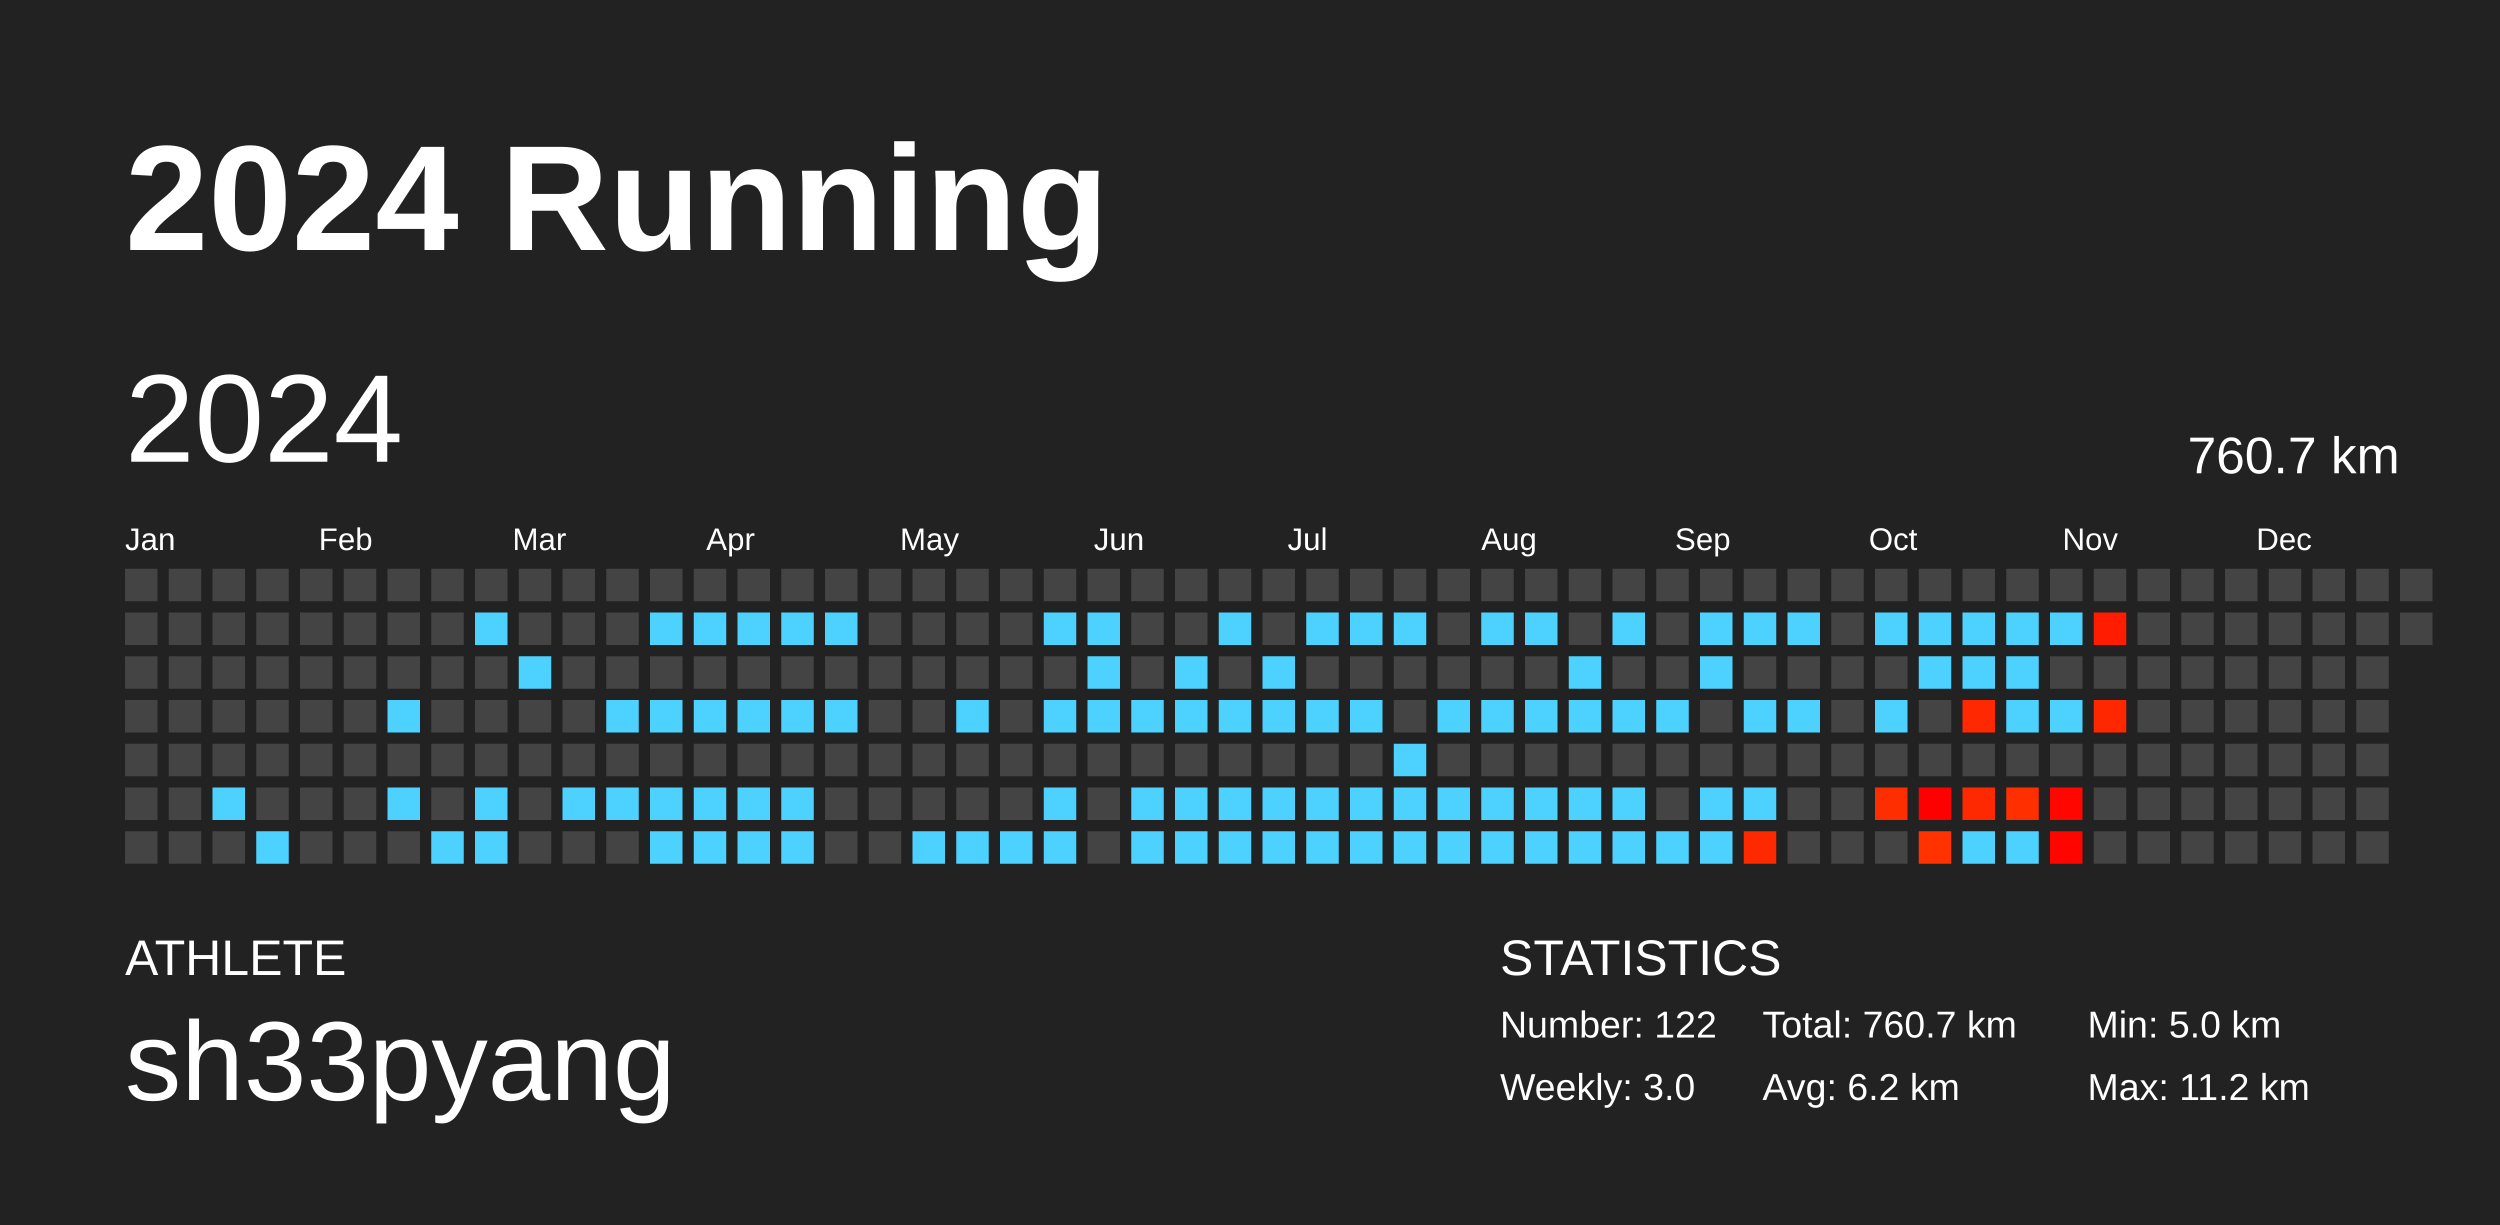
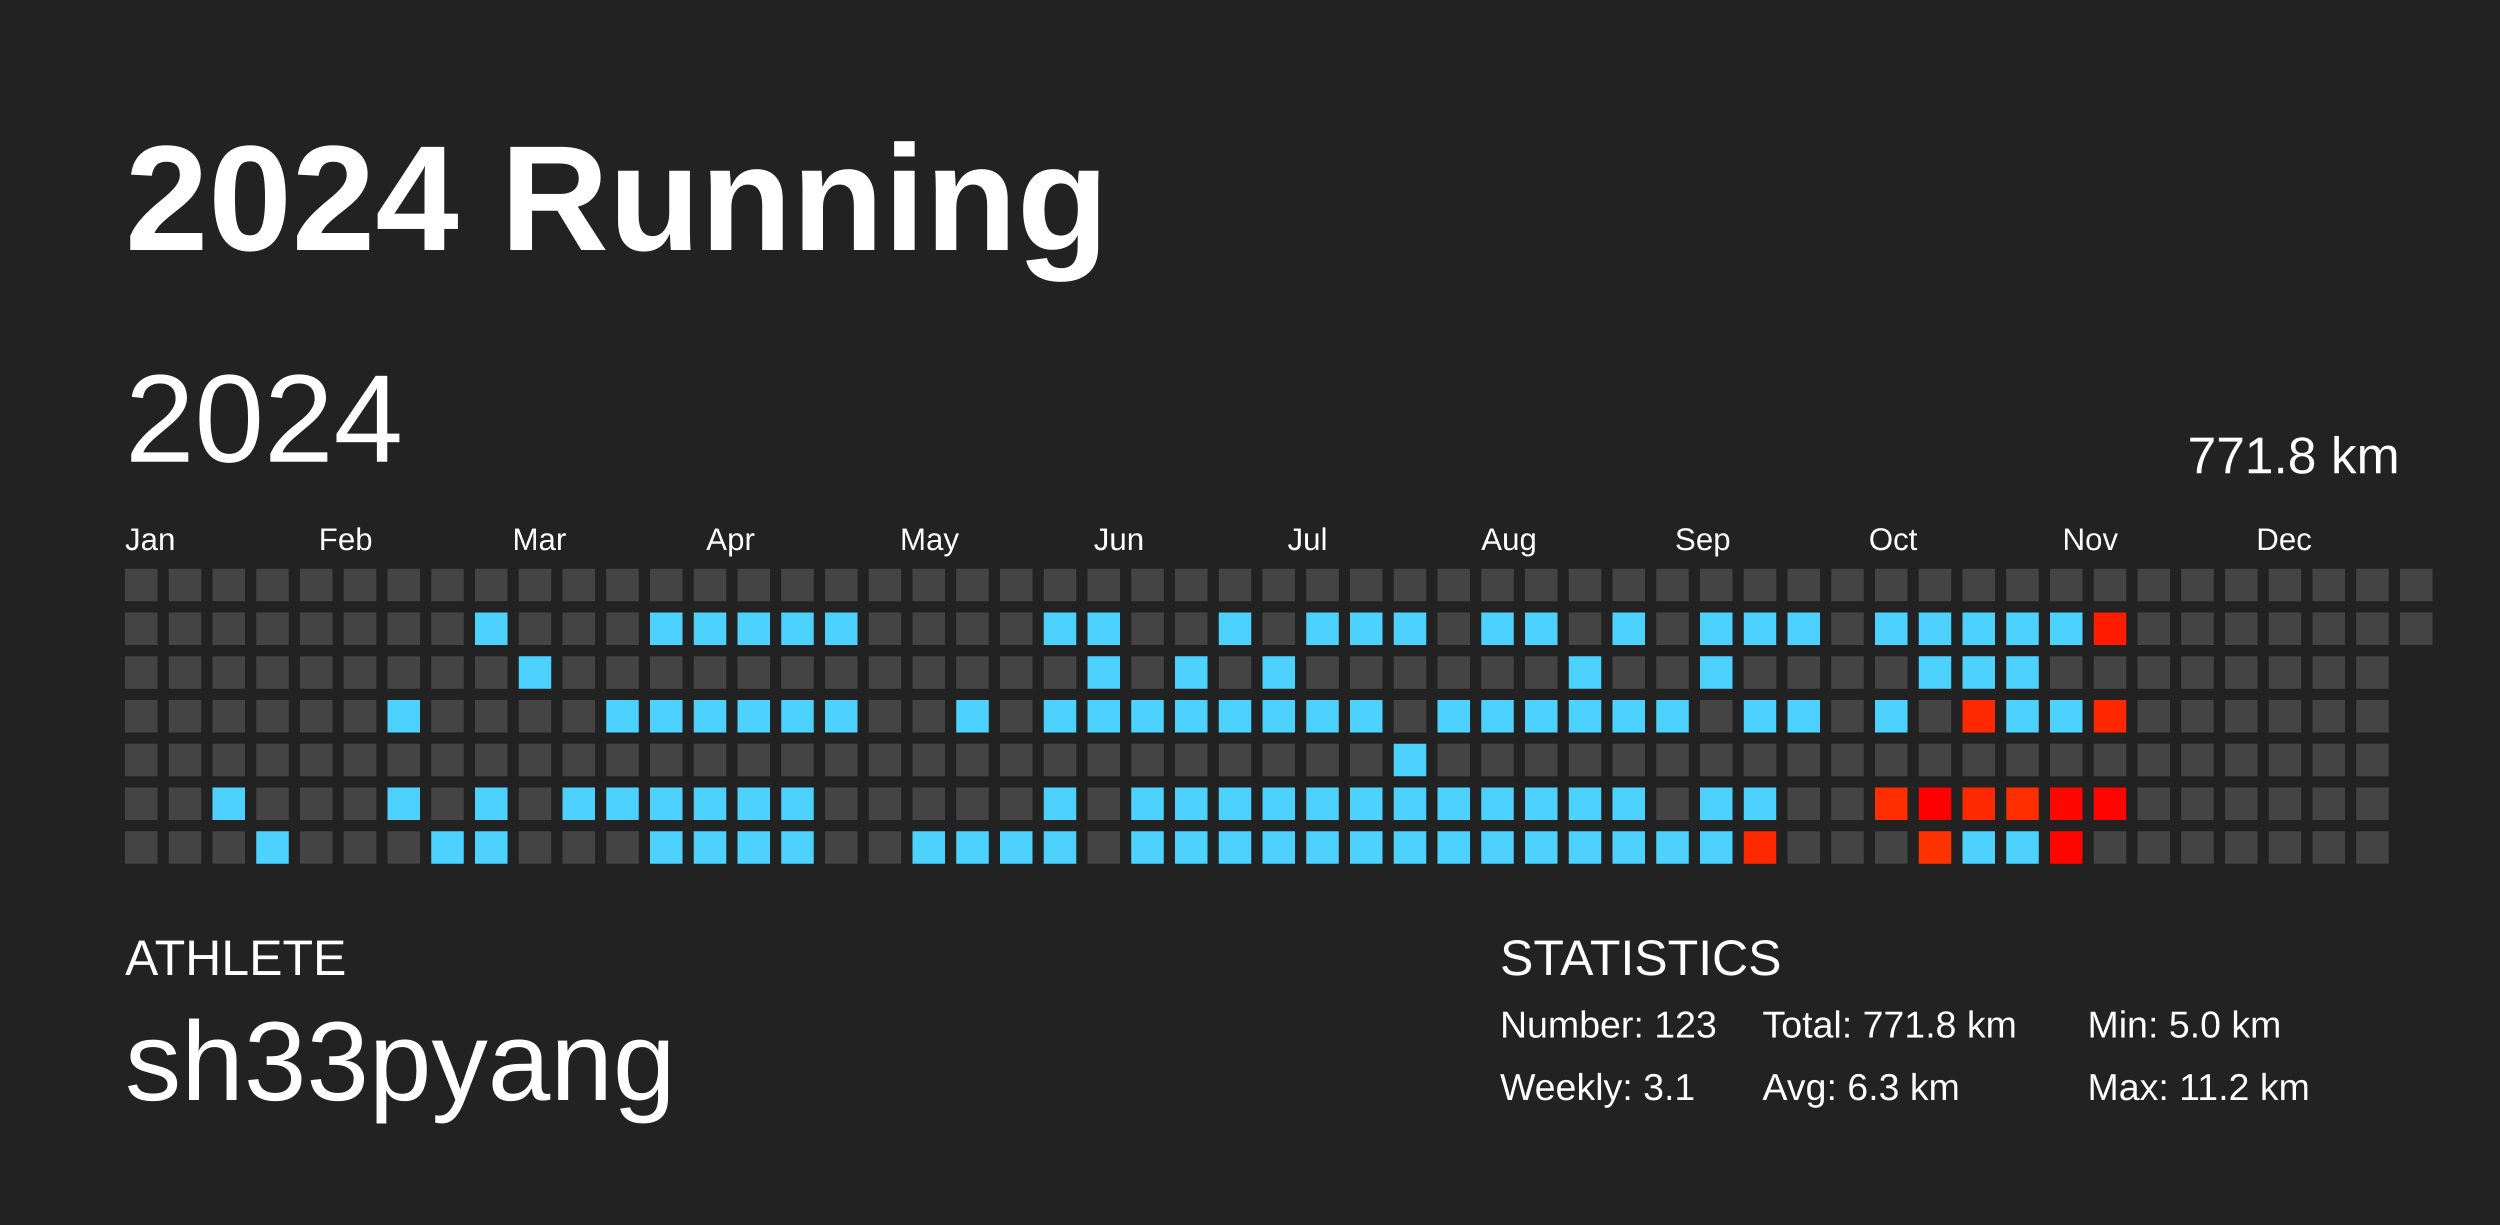
<svg xmlns="http://www.w3.org/2000/svg" baseProfile="full" height="98mm" version="1.1" viewBox="0,0,200,98" width="200mm">
  <defs />
  <rect fill="#222222" height="98" width="200" x="0" y="0" />
  <text fill="#FFFFFF" style="font-size:12px; font-family:Arial; font-weight:bold;" x="10" y="20">2024 Running</text>
  <text fill="#FFFFFF" style="font-size:4px; font-family:Arial" x="10" y="78">ATHLETE</text>
  <text fill="#FFFFFF" style="font-size:9px; font-family:Arial" x="10" y="88">sh33pyang</text>
  <text fill="#FFFFFF" style="font-size:4px; font-family:Arial" x="120" y="78">STATISTICS</text>
-   <text fill="#FFFFFF" style="font-size:3px; font-family:Arial" x="120" y="83">Number: 122</text>
-   <text fill="#FFFFFF" style="font-size:3px; font-family:Arial" x="120" y="88">Weekly: 3.0</text>
-   <text fill="#FFFFFF" style="font-size:3px; font-family:Arial" x="141" y="83">Total: 760.7 km</text>
-   <text fill="#FFFFFF" style="font-size:3px; font-family:Arial" x="141" y="88">Avg: 6.2 km</text>
+   <text fill="#FFFFFF" style="font-size:3px; font-family:Arial" x="120" y="83">Number: 123</text>
+   <text fill="#FFFFFF" style="font-size:3px; font-family:Arial" x="120" y="88">Weekly: 3.1</text>
+   <text fill="#FFFFFF" style="font-size:3px; font-family:Arial" x="141" y="83">Total: 771.8 km</text>
+   <text fill="#FFFFFF" style="font-size:3px; font-family:Arial" x="141" y="88">Avg: 6.3 km</text>
  <text fill="#FFFFFF" style="font-size:3px; font-family:Arial" x="167" y="83">Min: 5.0 km</text>
  <text fill="#FFFFFF" style="font-size:3px; font-family:Arial" x="167" y="88">Max: 11.2 km</text>
  <text dominant-baseline="hanging" fill="#FFFFFF" style="font-size:10.0px; font-family:Arial;" x="10" y="30">2024</text>
-   <text dominant-baseline="hanging" fill="#FFFFFF" style="font-size:4.125px; font-family:Arial;" x="175" y="35">760.7 km</text>
+   <text dominant-baseline="hanging" fill="#FFFFFF" style="font-size:4.125px; font-family:Arial;" x="175" y="35">771.8 km</text>
  <text fill="#FFFFFF" style="font-size:2.5px; font-family:Arial" x="10.0" y="44">Jan</text>
  <text fill="#FFFFFF" style="font-size:2.5px; font-family:Arial" x="25.5" y="44">Feb</text>
  <text fill="#FFFFFF" style="font-size:2.5px; font-family:Arial" x="41.0" y="44">Mar</text>
  <text fill="#FFFFFF" style="font-size:2.5px; font-family:Arial" x="56.5" y="44">Apr</text>
  <text fill="#FFFFFF" style="font-size:2.5px; font-family:Arial" x="72.0" y="44">May</text>
  <text fill="#FFFFFF" style="font-size:2.5px; font-family:Arial" x="87.5" y="44">Jun</text>
  <text fill="#FFFFFF" style="font-size:2.5px; font-family:Arial" x="103.0" y="44">Jul</text>
  <text fill="#FFFFFF" style="font-size:2.5px; font-family:Arial" x="118.5" y="44">Aug</text>
  <text fill="#FFFFFF" style="font-size:2.5px; font-family:Arial" x="134.0" y="44">Sep</text>
  <text fill="#FFFFFF" style="font-size:2.5px; font-family:Arial" x="149.5" y="44">Oct</text>
  <text fill="#FFFFFF" style="font-size:2.5px; font-family:Arial" x="165.0" y="44">Nov</text>
  <text fill="#FFFFFF" style="font-size:2.5px; font-family:Arial" x="180.5" y="44">Dec</text>
  <rect fill="#444444" height="2.6" width="2.6" x="10.0" y="45.5" />
  <rect fill="#444444" height="2.6" width="2.6" x="10.0" y="49.0" />
  <rect fill="#444444" height="2.6" width="2.6" x="10.0" y="52.5" />
  <rect fill="#444444" height="2.6" width="2.6" x="10.0" y="56.0" />
  <rect fill="#444444" height="2.6" width="2.6" x="10.0" y="59.5" />
  <rect fill="#444444" height="2.6" width="2.6" x="10.0" y="63.0" />
  <rect fill="#444444" height="2.6" width="2.6" x="10.0" y="66.5" />
  <rect fill="#444444" height="2.6" width="2.6" x="13.5" y="45.5" />
  <rect fill="#444444" height="2.6" width="2.6" x="13.5" y="49.0" />
  <rect fill="#444444" height="2.6" width="2.6" x="13.5" y="52.5" />
  <rect fill="#444444" height="2.6" width="2.6" x="13.5" y="56.0" />
  <rect fill="#444444" height="2.6" width="2.6" x="13.5" y="59.5" />
  <rect fill="#444444" height="2.6" width="2.6" x="13.5" y="63.0" />
  <rect fill="#444444" height="2.6" width="2.6" x="13.5" y="66.5" />
  <rect fill="#444444" height="2.6" width="2.6" x="17.0" y="45.5" />
  <rect fill="#444444" height="2.6" width="2.6" x="17.0" y="49.0" />
  <rect fill="#444444" height="2.6" width="2.6" x="17.0" y="52.5" />
  <rect fill="#444444" height="2.6" width="2.6" x="17.0" y="56.0" />
  <rect fill="#444444" height="2.6" width="2.6" x="17.0" y="59.5" />
  <rect fill="#4dd2ff" height="2.6" width="2.6" x="17.0" y="63.0" />
  <rect fill="#444444" height="2.6" width="2.6" x="17.0" y="66.5" />
  <rect fill="#444444" height="2.6" width="2.6" x="20.5" y="45.5" />
  <rect fill="#444444" height="2.6" width="2.6" x="20.5" y="49.0" />
  <rect fill="#444444" height="2.6" width="2.6" x="20.5" y="52.5" />
  <rect fill="#444444" height="2.6" width="2.6" x="20.5" y="56.0" />
  <rect fill="#444444" height="2.6" width="2.6" x="20.5" y="59.5" />
  <rect fill="#444444" height="2.6" width="2.6" x="20.5" y="63.0" />
  <rect fill="#4dd2ff" height="2.6" width="2.6" x="20.5" y="66.5" />
  <rect fill="#444444" height="2.6" width="2.6" x="24.0" y="45.5" />
  <rect fill="#444444" height="2.6" width="2.6" x="24.0" y="49.0" />
  <rect fill="#444444" height="2.6" width="2.6" x="24.0" y="52.5" />
  <rect fill="#444444" height="2.6" width="2.6" x="24.0" y="56.0" />
  <rect fill="#444444" height="2.6" width="2.6" x="24.0" y="59.5" />
  <rect fill="#444444" height="2.6" width="2.6" x="24.0" y="63.0" />
  <rect fill="#444444" height="2.6" width="2.6" x="24.0" y="66.5" />
  <rect fill="#444444" height="2.6" width="2.6" x="27.5" y="45.5" />
  <rect fill="#444444" height="2.6" width="2.6" x="27.5" y="49.0" />
  <rect fill="#444444" height="2.6" width="2.6" x="27.5" y="52.5" />
  <rect fill="#444444" height="2.6" width="2.6" x="27.5" y="56.0" />
  <rect fill="#444444" height="2.6" width="2.6" x="27.5" y="59.5" />
  <rect fill="#444444" height="2.6" width="2.6" x="27.5" y="63.0" />
  <rect fill="#444444" height="2.6" width="2.6" x="27.5" y="66.5" />
  <rect fill="#444444" height="2.6" width="2.6" x="31.0" y="45.5" />
  <rect fill="#444444" height="2.6" width="2.6" x="31.0" y="49.0" />
  <rect fill="#444444" height="2.6" width="2.6" x="31.0" y="52.5" />
  <rect fill="#4dd2ff" height="2.6" width="2.6" x="31.0" y="56.0" />
  <rect fill="#444444" height="2.6" width="2.6" x="31.0" y="59.5" />
  <rect fill="#4dd2ff" height="2.6" width="2.6" x="31.0" y="63.0" />
  <rect fill="#444444" height="2.6" width="2.6" x="31.0" y="66.5" />
  <rect fill="#444444" height="2.6" width="2.6" x="34.5" y="45.5" />
  <rect fill="#444444" height="2.6" width="2.6" x="34.5" y="49.0" />
  <rect fill="#444444" height="2.6" width="2.6" x="34.5" y="52.5" />
  <rect fill="#444444" height="2.6" width="2.6" x="34.5" y="56.0" />
  <rect fill="#444444" height="2.6" width="2.6" x="34.5" y="59.5" />
  <rect fill="#444444" height="2.6" width="2.6" x="34.5" y="63.0" />
  <rect fill="#4dd2ff" height="2.6" width="2.6" x="34.5" y="66.5" />
  <rect fill="#444444" height="2.6" width="2.6" x="38.0" y="45.5" />
  <rect fill="#4dd2ff" height="2.6" width="2.6" x="38.0" y="49.0" />
  <rect fill="#444444" height="2.6" width="2.6" x="38.0" y="52.5" />
  <rect fill="#444444" height="2.6" width="2.6" x="38.0" y="56.0" />
  <rect fill="#444444" height="2.6" width="2.6" x="38.0" y="59.5" />
  <rect fill="#4dd2ff" height="2.6" width="2.6" x="38.0" y="63.0" />
  <rect fill="#4dd2ff" height="2.6" width="2.6" x="38.0" y="66.5" />
  <rect fill="#444444" height="2.6" width="2.6" x="41.5" y="45.5" />
  <rect fill="#444444" height="2.6" width="2.6" x="41.5" y="49.0" />
  <rect fill="#4dd2ff" height="2.6" width="2.6" x="41.5" y="52.5" />
  <rect fill="#444444" height="2.6" width="2.6" x="41.5" y="56.0" />
  <rect fill="#444444" height="2.6" width="2.6" x="41.5" y="59.5" />
  <rect fill="#444444" height="2.6" width="2.6" x="41.5" y="63.0" />
  <rect fill="#444444" height="2.6" width="2.6" x="41.5" y="66.5" />
  <rect fill="#444444" height="2.6" width="2.6" x="45.0" y="45.5" />
  <rect fill="#444444" height="2.6" width="2.6" x="45.0" y="49.0" />
  <rect fill="#444444" height="2.6" width="2.6" x="45.0" y="52.5" />
  <rect fill="#444444" height="2.6" width="2.6" x="45.0" y="56.0" />
  <rect fill="#444444" height="2.6" width="2.6" x="45.0" y="59.5" />
  <rect fill="#4dd2ff" height="2.6" width="2.6" x="45.0" y="63.0" />
  <rect fill="#444444" height="2.6" width="2.6" x="45.0" y="66.5" />
  <rect fill="#444444" height="2.6" width="2.6" x="48.5" y="45.5" />
  <rect fill="#444444" height="2.6" width="2.6" x="48.5" y="49.0" />
  <rect fill="#444444" height="2.6" width="2.6" x="48.5" y="52.5" />
  <rect fill="#4dd2ff" height="2.6" width="2.6" x="48.5" y="56.0" />
  <rect fill="#444444" height="2.6" width="2.6" x="48.5" y="59.5" />
  <rect fill="#4dd2ff" height="2.6" width="2.6" x="48.5" y="63.0" />
  <rect fill="#444444" height="2.6" width="2.6" x="48.5" y="66.5" />
  <rect fill="#444444" height="2.6" width="2.6" x="52.0" y="45.5" />
  <rect fill="#4dd2ff" height="2.6" width="2.6" x="52.0" y="49.0" />
  <rect fill="#444444" height="2.6" width="2.6" x="52.0" y="52.5" />
  <rect fill="#4dd2ff" height="2.6" width="2.6" x="52.0" y="56.0" />
  <rect fill="#444444" height="2.6" width="2.6" x="52.0" y="59.5" />
  <rect fill="#4dd2ff" height="2.6" width="2.6" x="52.0" y="63.0" />
  <rect fill="#4dd2ff" height="2.6" width="2.6" x="52.0" y="66.5" />
  <rect fill="#444444" height="2.6" width="2.6" x="55.5" y="45.5" />
  <rect fill="#4dd2ff" height="2.6" width="2.6" x="55.5" y="49.0" />
  <rect fill="#444444" height="2.6" width="2.6" x="55.5" y="52.5" />
  <rect fill="#4dd2ff" height="2.6" width="2.6" x="55.5" y="56.0" />
  <rect fill="#444444" height="2.6" width="2.6" x="55.5" y="59.5" />
  <rect fill="#4dd2ff" height="2.6" width="2.6" x="55.5" y="63.0" />
  <rect fill="#4dd2ff" height="2.6" width="2.6" x="55.5" y="66.5" />
  <rect fill="#444444" height="2.6" width="2.6" x="59.0" y="45.5" />
  <rect fill="#4dd2ff" height="2.6" width="2.6" x="59.0" y="49.0" />
  <rect fill="#444444" height="2.6" width="2.6" x="59.0" y="52.5" />
  <rect fill="#4dd2ff" height="2.6" width="2.6" x="59.0" y="56.0" />
  <rect fill="#444444" height="2.6" width="2.6" x="59.0" y="59.5" />
  <rect fill="#4dd2ff" height="2.6" width="2.6" x="59.0" y="63.0" />
  <rect fill="#4dd2ff" height="2.6" width="2.6" x="59.0" y="66.5" />
  <rect fill="#444444" height="2.6" width="2.6" x="62.5" y="45.5" />
  <rect fill="#4dd2ff" height="2.6" width="2.6" x="62.5" y="49.0" />
  <rect fill="#444444" height="2.6" width="2.6" x="62.5" y="52.5" />
  <rect fill="#4dd2ff" height="2.6" width="2.6" x="62.5" y="56.0" />
  <rect fill="#444444" height="2.6" width="2.6" x="62.5" y="59.5" />
  <rect fill="#4dd2ff" height="2.6" width="2.6" x="62.5" y="63.0" />
  <rect fill="#4dd2ff" height="2.6" width="2.6" x="62.5" y="66.5" />
  <rect fill="#444444" height="2.6" width="2.6" x="66.0" y="45.5" />
  <rect fill="#4dd2ff" height="2.6" width="2.6" x="66.0" y="49.0" />
  <rect fill="#444444" height="2.6" width="2.6" x="66.0" y="52.5" />
  <rect fill="#4dd2ff" height="2.6" width="2.6" x="66.0" y="56.0" />
  <rect fill="#444444" height="2.6" width="2.6" x="66.0" y="59.5" />
  <rect fill="#444444" height="2.6" width="2.6" x="66.0" y="63.0" />
  <rect fill="#444444" height="2.6" width="2.6" x="66.0" y="66.5" />
  <rect fill="#444444" height="2.6" width="2.6" x="69.5" y="45.5" />
  <rect fill="#444444" height="2.6" width="2.6" x="69.5" y="49.0" />
  <rect fill="#444444" height="2.6" width="2.6" x="69.5" y="52.5" />
  <rect fill="#444444" height="2.6" width="2.6" x="69.5" y="56.0" />
  <rect fill="#444444" height="2.6" width="2.6" x="69.5" y="59.5" />
  <rect fill="#444444" height="2.6" width="2.6" x="69.5" y="63.0" />
  <rect fill="#444444" height="2.6" width="2.6" x="69.5" y="66.5" />
  <rect fill="#444444" height="2.6" width="2.6" x="73.0" y="45.5" />
  <rect fill="#444444" height="2.6" width="2.6" x="73.0" y="49.0" />
  <rect fill="#444444" height="2.6" width="2.6" x="73.0" y="52.5" />
  <rect fill="#444444" height="2.6" width="2.6" x="73.0" y="56.0" />
  <rect fill="#444444" height="2.6" width="2.6" x="73.0" y="59.5" />
  <rect fill="#444444" height="2.6" width="2.6" x="73.0" y="63.0" />
  <rect fill="#4dd2ff" height="2.6" width="2.6" x="73.0" y="66.5" />
  <rect fill="#444444" height="2.6" width="2.6" x="76.5" y="45.5" />
  <rect fill="#444444" height="2.6" width="2.6" x="76.5" y="49.0" />
  <rect fill="#444444" height="2.6" width="2.6" x="76.5" y="52.5" />
  <rect fill="#4dd2ff" height="2.6" width="2.6" x="76.5" y="56.0" />
  <rect fill="#444444" height="2.6" width="2.6" x="76.5" y="59.5" />
  <rect fill="#444444" height="2.6" width="2.6" x="76.5" y="63.0" />
  <rect fill="#4dd2ff" height="2.6" width="2.6" x="76.5" y="66.5" />
  <rect fill="#444444" height="2.6" width="2.6" x="80.0" y="45.5" />
  <rect fill="#444444" height="2.6" width="2.6" x="80.0" y="49.0" />
  <rect fill="#444444" height="2.6" width="2.6" x="80.0" y="52.5" />
  <rect fill="#444444" height="2.6" width="2.6" x="80.0" y="56.0" />
  <rect fill="#444444" height="2.6" width="2.6" x="80.0" y="59.5" />
  <rect fill="#444444" height="2.6" width="2.6" x="80.0" y="63.0" />
  <rect fill="#4dd2ff" height="2.6" width="2.6" x="80.0" y="66.5" />
  <rect fill="#444444" height="2.6" width="2.6" x="83.5" y="45.5" />
  <rect fill="#4dd2ff" height="2.6" width="2.6" x="83.5" y="49.0" />
  <rect fill="#444444" height="2.6" width="2.6" x="83.5" y="52.5" />
  <rect fill="#4dd2ff" height="2.6" width="2.6" x="83.5" y="56.0" />
  <rect fill="#444444" height="2.6" width="2.6" x="83.5" y="59.5" />
  <rect fill="#4dd2ff" height="2.6" width="2.6" x="83.5" y="63.0" />
  <rect fill="#4dd2ff" height="2.6" width="2.6" x="83.5" y="66.5" />
  <rect fill="#444444" height="2.6" width="2.6" x="87.0" y="45.5" />
  <rect fill="#4dd2ff" height="2.6" width="2.6" x="87.0" y="49.0" />
  <rect fill="#4dd2ff" height="2.6" width="2.6" x="87.0" y="52.5" />
  <rect fill="#4dd2ff" height="2.6" width="2.6" x="87.0" y="56.0" />
  <rect fill="#444444" height="2.6" width="2.6" x="87.0" y="59.5" />
  <rect fill="#444444" height="2.6" width="2.6" x="87.0" y="63.0" />
  <rect fill="#444444" height="2.6" width="2.6" x="87.0" y="66.5" />
  <rect fill="#444444" height="2.6" width="2.6" x="90.5" y="45.5" />
  <rect fill="#444444" height="2.6" width="2.6" x="90.5" y="49.0" />
  <rect fill="#444444" height="2.6" width="2.6" x="90.5" y="52.5" />
  <rect fill="#4dd2ff" height="2.6" width="2.6" x="90.5" y="56.0" />
  <rect fill="#444444" height="2.6" width="2.6" x="90.5" y="59.5" />
  <rect fill="#4dd2ff" height="2.6" width="2.6" x="90.5" y="63.0" />
  <rect fill="#4dd2ff" height="2.6" width="2.6" x="90.5" y="66.5" />
  <rect fill="#444444" height="2.6" width="2.6" x="94.0" y="45.5" />
  <rect fill="#444444" height="2.6" width="2.6" x="94.0" y="49.0" />
  <rect fill="#4dd2ff" height="2.6" width="2.6" x="94.0" y="52.5" />
  <rect fill="#4dd2ff" height="2.6" width="2.6" x="94.0" y="56.0" />
  <rect fill="#444444" height="2.6" width="2.6" x="94.0" y="59.5" />
  <rect fill="#4dd2ff" height="2.6" width="2.6" x="94.0" y="63.0" />
  <rect fill="#4dd2ff" height="2.6" width="2.6" x="94.0" y="66.5" />
  <rect fill="#444444" height="2.6" width="2.6" x="97.5" y="45.5" />
  <rect fill="#4dd2ff" height="2.6" width="2.6" x="97.5" y="49.0" />
  <rect fill="#444444" height="2.6" width="2.6" x="97.5" y="52.5" />
  <rect fill="#4dd2ff" height="2.6" width="2.6" x="97.5" y="56.0" />
  <rect fill="#444444" height="2.6" width="2.6" x="97.5" y="59.5" />
  <rect fill="#4dd2ff" height="2.6" width="2.6" x="97.5" y="63.0" />
  <rect fill="#4dd2ff" height="2.6" width="2.6" x="97.5" y="66.5" />
  <rect fill="#444444" height="2.6" width="2.6" x="101.0" y="45.5" />
  <rect fill="#444444" height="2.6" width="2.6" x="101.0" y="49.0" />
  <rect fill="#4dd2ff" height="2.6" width="2.6" x="101.0" y="52.5" />
  <rect fill="#4dd2ff" height="2.6" width="2.6" x="101.0" y="56.0" />
  <rect fill="#444444" height="2.6" width="2.6" x="101.0" y="59.5" />
  <rect fill="#4dd2ff" height="2.6" width="2.6" x="101.0" y="63.0" />
  <rect fill="#4dd2ff" height="2.6" width="2.6" x="101.0" y="66.5" />
  <rect fill="#444444" height="2.6" width="2.6" x="104.5" y="45.5" />
  <rect fill="#4dd2ff" height="2.6" width="2.6" x="104.5" y="49.0" />
  <rect fill="#444444" height="2.6" width="2.6" x="104.5" y="52.5" />
  <rect fill="#4dd2ff" height="2.6" width="2.6" x="104.5" y="56.0" />
  <rect fill="#444444" height="2.6" width="2.6" x="104.5" y="59.5" />
  <rect fill="#4dd2ff" height="2.6" width="2.6" x="104.5" y="63.0" />
  <rect fill="#4dd2ff" height="2.6" width="2.6" x="104.5" y="66.5" />
  <rect fill="#444444" height="2.6" width="2.6" x="108.0" y="45.5" />
  <rect fill="#4dd2ff" height="2.6" width="2.6" x="108.0" y="49.0" />
  <rect fill="#444444" height="2.6" width="2.6" x="108.0" y="52.5" />
  <rect fill="#4dd2ff" height="2.6" width="2.6" x="108.0" y="56.0" />
  <rect fill="#444444" height="2.6" width="2.6" x="108.0" y="59.5" />
  <rect fill="#4dd2ff" height="2.6" width="2.6" x="108.0" y="63.0" />
  <rect fill="#4dd2ff" height="2.6" width="2.6" x="108.0" y="66.5" />
  <rect fill="#444444" height="2.6" width="2.6" x="111.5" y="45.5" />
  <rect fill="#4dd2ff" height="2.6" width="2.6" x="111.5" y="49.0" />
  <rect fill="#444444" height="2.6" width="2.6" x="111.5" y="52.5" />
  <rect fill="#444444" height="2.6" width="2.6" x="111.5" y="56.0" />
  <rect fill="#4dd2ff" height="2.6" width="2.6" x="111.5" y="59.5" />
  <rect fill="#4dd2ff" height="2.6" width="2.6" x="111.5" y="63.0" />
  <rect fill="#4dd2ff" height="2.6" width="2.6" x="111.5" y="66.5" />
  <rect fill="#444444" height="2.6" width="2.6" x="115.0" y="45.5" />
  <rect fill="#444444" height="2.6" width="2.6" x="115.0" y="49.0" />
  <rect fill="#444444" height="2.6" width="2.6" x="115.0" y="52.5" />
  <rect fill="#4dd2ff" height="2.6" width="2.6" x="115.0" y="56.0" />
  <rect fill="#444444" height="2.6" width="2.6" x="115.0" y="59.5" />
  <rect fill="#4dd2ff" height="2.6" width="2.6" x="115.0" y="63.0" />
  <rect fill="#4dd2ff" height="2.6" width="2.6" x="115.0" y="66.5" />
  <rect fill="#444444" height="2.6" width="2.6" x="118.5" y="45.5" />
  <rect fill="#4dd2ff" height="2.6" width="2.6" x="118.5" y="49.0" />
  <rect fill="#444444" height="2.6" width="2.6" x="118.5" y="52.5" />
  <rect fill="#4dd2ff" height="2.6" width="2.6" x="118.5" y="56.0" />
  <rect fill="#444444" height="2.6" width="2.6" x="118.5" y="59.5" />
  <rect fill="#4dd2ff" height="2.6" width="2.6" x="118.5" y="63.0" />
  <rect fill="#4dd2ff" height="2.6" width="2.6" x="118.5" y="66.5" />
  <rect fill="#444444" height="2.6" width="2.6" x="122.0" y="45.5" />
  <rect fill="#4dd2ff" height="2.6" width="2.6" x="122.0" y="49.0" />
  <rect fill="#444444" height="2.6" width="2.6" x="122.0" y="52.5" />
  <rect fill="#4dd2ff" height="2.6" width="2.6" x="122.0" y="56.0" />
  <rect fill="#444444" height="2.6" width="2.6" x="122.0" y="59.5" />
  <rect fill="#4dd2ff" height="2.6" width="2.6" x="122.0" y="63.0" />
  <rect fill="#4dd2ff" height="2.6" width="2.6" x="122.0" y="66.5" />
  <rect fill="#444444" height="2.6" width="2.6" x="125.5" y="45.5" />
  <rect fill="#444444" height="2.6" width="2.6" x="125.5" y="49.0" />
  <rect fill="#4dd2ff" height="2.6" width="2.6" x="125.5" y="52.5" />
  <rect fill="#4dd2ff" height="2.6" width="2.6" x="125.5" y="56.0" />
  <rect fill="#444444" height="2.6" width="2.6" x="125.5" y="59.5" />
  <rect fill="#4dd2ff" height="2.6" width="2.6" x="125.5" y="63.0" />
  <rect fill="#4dd2ff" height="2.6" width="2.6" x="125.5" y="66.5" />
  <rect fill="#444444" height="2.6" width="2.6" x="129.0" y="45.5" />
  <rect fill="#4dd2ff" height="2.6" width="2.6" x="129.0" y="49.0" />
  <rect fill="#444444" height="2.6" width="2.6" x="129.0" y="52.5" />
  <rect fill="#4dd2ff" height="2.6" width="2.6" x="129.0" y="56.0" />
  <rect fill="#444444" height="2.6" width="2.6" x="129.0" y="59.5" />
  <rect fill="#4dd2ff" height="2.6" width="2.6" x="129.0" y="63.0" />
  <rect fill="#4dd2ff" height="2.6" width="2.6" x="129.0" y="66.5" />
  <rect fill="#444444" height="2.6" width="2.6" x="132.5" y="45.5" />
  <rect fill="#444444" height="2.6" width="2.6" x="132.5" y="49.0" />
  <rect fill="#444444" height="2.6" width="2.6" x="132.5" y="52.5" />
  <rect fill="#4dd2ff" height="2.6" width="2.6" x="132.5" y="56.0" />
  <rect fill="#444444" height="2.6" width="2.6" x="132.5" y="59.5" />
  <rect fill="#444444" height="2.6" width="2.6" x="132.5" y="63.0" />
  <rect fill="#4dd2ff" height="2.6" width="2.6" x="132.5" y="66.5" />
  <rect fill="#444444" height="2.6" width="2.6" x="136.0" y="45.5" />
  <rect fill="#4dd2ff" height="2.6" width="2.6" x="136.0" y="49.0" />
  <rect fill="#4dd2ff" height="2.6" width="2.6" x="136.0" y="52.5" />
  <rect fill="#444444" height="2.6" width="2.6" x="136.0" y="56.0" />
  <rect fill="#444444" height="2.6" width="2.6" x="136.0" y="59.5" />
  <rect fill="#4dd2ff" height="2.6" width="2.6" x="136.0" y="63.0" />
  <rect fill="#4dd2ff" height="2.6" width="2.6" x="136.0" y="66.5" />
  <rect fill="#444444" height="2.6" width="2.6" x="139.5" y="45.5" />
  <rect fill="#4dd2ff" height="2.6" width="2.6" x="139.5" y="49.0" />
  <rect fill="#444444" height="2.6" width="2.6" x="139.5" y="52.5" />
  <rect fill="#4dd2ff" height="2.6" width="2.6" x="139.5" y="56.0" />
  <rect fill="#444444" height="2.6" width="2.6" x="139.5" y="59.5" />
  <rect fill="#4dd2ff" height="2.6" width="2.6" x="139.5" y="63.0" />
  <rect fill="#ff2900" height="2.6" width="2.6" x="139.5" y="66.5" />
  <rect fill="#444444" height="2.6" width="2.6" x="143.0" y="45.5" />
  <rect fill="#4dd2ff" height="2.6" width="2.6" x="143.0" y="49.0" />
  <rect fill="#444444" height="2.6" width="2.6" x="143.0" y="52.5" />
  <rect fill="#4dd2ff" height="2.6" width="2.6" x="143.0" y="56.0" />
  <rect fill="#444444" height="2.6" width="2.6" x="143.0" y="59.5" />
  <rect fill="#444444" height="2.6" width="2.6" x="143.0" y="63.0" />
  <rect fill="#444444" height="2.6" width="2.6" x="143.0" y="66.5" />
  <rect fill="#444444" height="2.6" width="2.6" x="146.5" y="45.5" />
  <rect fill="#444444" height="2.6" width="2.6" x="146.5" y="49.0" />
  <rect fill="#444444" height="2.6" width="2.6" x="146.5" y="52.5" />
  <rect fill="#444444" height="2.6" width="2.6" x="146.5" y="56.0" />
  <rect fill="#444444" height="2.6" width="2.6" x="146.5" y="59.5" />
  <rect fill="#444444" height="2.6" width="2.6" x="146.5" y="63.0" />
  <rect fill="#444444" height="2.6" width="2.6" x="146.5" y="66.5" />
  <rect fill="#444444" height="2.6" width="2.6" x="150.0" y="45.5" />
  <rect fill="#4dd2ff" height="2.6" width="2.6" x="150.0" y="49.0" />
  <rect fill="#444444" height="2.6" width="2.6" x="150.0" y="52.5" />
  <rect fill="#4dd2ff" height="2.6" width="2.6" x="150.0" y="56.0" />
  <rect fill="#444444" height="2.6" width="2.6" x="150.0" y="59.5" />
  <rect fill="#ff2e00" height="2.6" width="2.6" x="150.0" y="63.0" />
  <rect fill="#444444" height="2.6" width="2.6" x="150.0" y="66.5" />
  <rect fill="#444444" height="2.6" width="2.6" x="153.5" y="45.5" />
  <rect fill="#4dd2ff" height="2.6" width="2.6" x="153.5" y="49.0" />
  <rect fill="#4dd2ff" height="2.6" width="2.6" x="153.5" y="52.5" />
  <rect fill="#444444" height="2.6" width="2.6" x="153.5" y="56.0" />
  <rect fill="#444444" height="2.6" width="2.6" x="153.5" y="59.5" />
  <rect fill="#ff0000" height="2.6" width="2.6" x="153.5" y="63.0" />
  <rect fill="#ff3200" height="2.6" width="2.6" x="153.5" y="66.5" />
  <rect fill="#444444" height="2.6" width="2.6" x="157.0" y="45.5" />
  <rect fill="#4dd2ff" height="2.6" width="2.6" x="157.0" y="49.0" />
  <rect fill="#4dd2ff" height="2.6" width="2.6" x="157.0" y="52.5" />
  <rect fill="#ff2800" height="2.6" width="2.6" x="157.0" y="56.0" />
  <rect fill="#444444" height="2.6" width="2.6" x="157.0" y="59.5" />
  <rect fill="#ff2900" height="2.6" width="2.6" x="157.0" y="63.0" />
  <rect fill="#4dd2ff" height="2.6" width="2.6" x="157.0" y="66.5" />
  <rect fill="#444444" height="2.6" width="2.6" x="160.5" y="45.5" />
  <rect fill="#4dd2ff" height="2.6" width="2.6" x="160.5" y="49.0" />
  <rect fill="#4dd2ff" height="2.6" width="2.6" x="160.5" y="52.5" />
  <rect fill="#4dd2ff" height="2.6" width="2.6" x="160.5" y="56.0" />
  <rect fill="#444444" height="2.6" width="2.6" x="160.5" y="59.5" />
  <rect fill="#ff2f00" height="2.6" width="2.6" x="160.5" y="63.0" />
  <rect fill="#4dd2ff" height="2.6" width="2.6" x="160.5" y="66.5" />
  <rect fill="#444444" height="2.6" width="2.6" x="164.0" y="45.5" />
  <rect fill="#4dd2ff" height="2.6" width="2.6" x="164.0" y="49.0" />
  <rect fill="#444444" height="2.6" width="2.6" x="164.0" y="52.5" />
  <rect fill="#4dd2ff" height="2.6" width="2.6" x="164.0" y="56.0" />
  <rect fill="#444444" height="2.6" width="2.6" x="164.0" y="59.5" />
  <rect fill="#ff0600" height="2.6" width="2.6" x="164.0" y="63.0" />
  <rect fill="#ff0500" height="2.6" width="2.6" x="164.0" y="66.5" />
  <rect fill="#444444" height="2.6" width="2.6" x="167.5" y="45.5" />
  <rect fill="#ff1c00" height="2.6" width="2.6" x="167.5" y="49.0" />
  <rect fill="#444444" height="2.6" width="2.6" x="167.5" y="52.5" />
  <rect fill="#ff2700" height="2.6" width="2.6" x="167.5" y="56.0" />
  <rect fill="#444444" height="2.6" width="2.6" x="167.5" y="59.5" />
-   <rect fill="#444444" height="2.6" width="2.6" x="167.5" y="63.0" />
+   <rect fill="#ff0400" height="2.6" width="2.6" x="167.5" y="63.0" />
  <rect fill="#444444" height="2.6" width="2.6" x="167.5" y="66.5" />
  <rect fill="#444444" height="2.6" width="2.6" x="171.0" y="45.5" />
  <rect fill="#444444" height="2.6" width="2.6" x="171.0" y="49.0" />
  <rect fill="#444444" height="2.6" width="2.6" x="171.0" y="52.5" />
  <rect fill="#444444" height="2.6" width="2.6" x="171.0" y="56.0" />
  <rect fill="#444444" height="2.6" width="2.6" x="171.0" y="59.5" />
  <rect fill="#444444" height="2.6" width="2.6" x="171.0" y="63.0" />
  <rect fill="#444444" height="2.6" width="2.6" x="171.0" y="66.5" />
  <rect fill="#444444" height="2.6" width="2.6" x="174.5" y="45.5" />
  <rect fill="#444444" height="2.6" width="2.6" x="174.5" y="49.0" />
  <rect fill="#444444" height="2.6" width="2.6" x="174.5" y="52.5" />
  <rect fill="#444444" height="2.6" width="2.6" x="174.5" y="56.0" />
  <rect fill="#444444" height="2.6" width="2.6" x="174.5" y="59.5" />
  <rect fill="#444444" height="2.6" width="2.6" x="174.5" y="63.0" />
  <rect fill="#444444" height="2.6" width="2.6" x="174.5" y="66.5" />
  <rect fill="#444444" height="2.6" width="2.6" x="178.0" y="45.5" />
  <rect fill="#444444" height="2.6" width="2.6" x="178.0" y="49.0" />
  <rect fill="#444444" height="2.6" width="2.6" x="178.0" y="52.5" />
  <rect fill="#444444" height="2.6" width="2.6" x="178.0" y="56.0" />
  <rect fill="#444444" height="2.6" width="2.6" x="178.0" y="59.5" />
  <rect fill="#444444" height="2.6" width="2.6" x="178.0" y="63.0" />
  <rect fill="#444444" height="2.6" width="2.6" x="178.0" y="66.5" />
  <rect fill="#444444" height="2.6" width="2.6" x="181.5" y="45.5" />
  <rect fill="#444444" height="2.6" width="2.6" x="181.5" y="49.0" />
  <rect fill="#444444" height="2.6" width="2.6" x="181.5" y="52.5" />
  <rect fill="#444444" height="2.6" width="2.6" x="181.5" y="56.0" />
  <rect fill="#444444" height="2.6" width="2.6" x="181.5" y="59.5" />
  <rect fill="#444444" height="2.6" width="2.6" x="181.5" y="63.0" />
  <rect fill="#444444" height="2.6" width="2.6" x="181.5" y="66.5" />
  <rect fill="#444444" height="2.6" width="2.6" x="185.0" y="45.5" />
  <rect fill="#444444" height="2.6" width="2.6" x="185.0" y="49.0" />
  <rect fill="#444444" height="2.6" width="2.6" x="185.0" y="52.5" />
  <rect fill="#444444" height="2.6" width="2.6" x="185.0" y="56.0" />
  <rect fill="#444444" height="2.6" width="2.6" x="185.0" y="59.5" />
  <rect fill="#444444" height="2.6" width="2.6" x="185.0" y="63.0" />
  <rect fill="#444444" height="2.6" width="2.6" x="185.0" y="66.5" />
  <rect fill="#444444" height="2.6" width="2.6" x="188.5" y="45.5" />
  <rect fill="#444444" height="2.6" width="2.6" x="188.5" y="49.0" />
  <rect fill="#444444" height="2.6" width="2.6" x="188.5" y="52.5" />
  <rect fill="#444444" height="2.6" width="2.6" x="188.5" y="56.0" />
  <rect fill="#444444" height="2.6" width="2.6" x="188.5" y="59.5" />
  <rect fill="#444444" height="2.6" width="2.6" x="188.5" y="63.0" />
  <rect fill="#444444" height="2.6" width="2.6" x="188.5" y="66.5" />
  <rect fill="#444444" height="2.6" width="2.6" x="192.0" y="45.5" />
  <rect fill="#444444" height="2.6" width="2.6" x="192.0" y="49.0" />
</svg>
